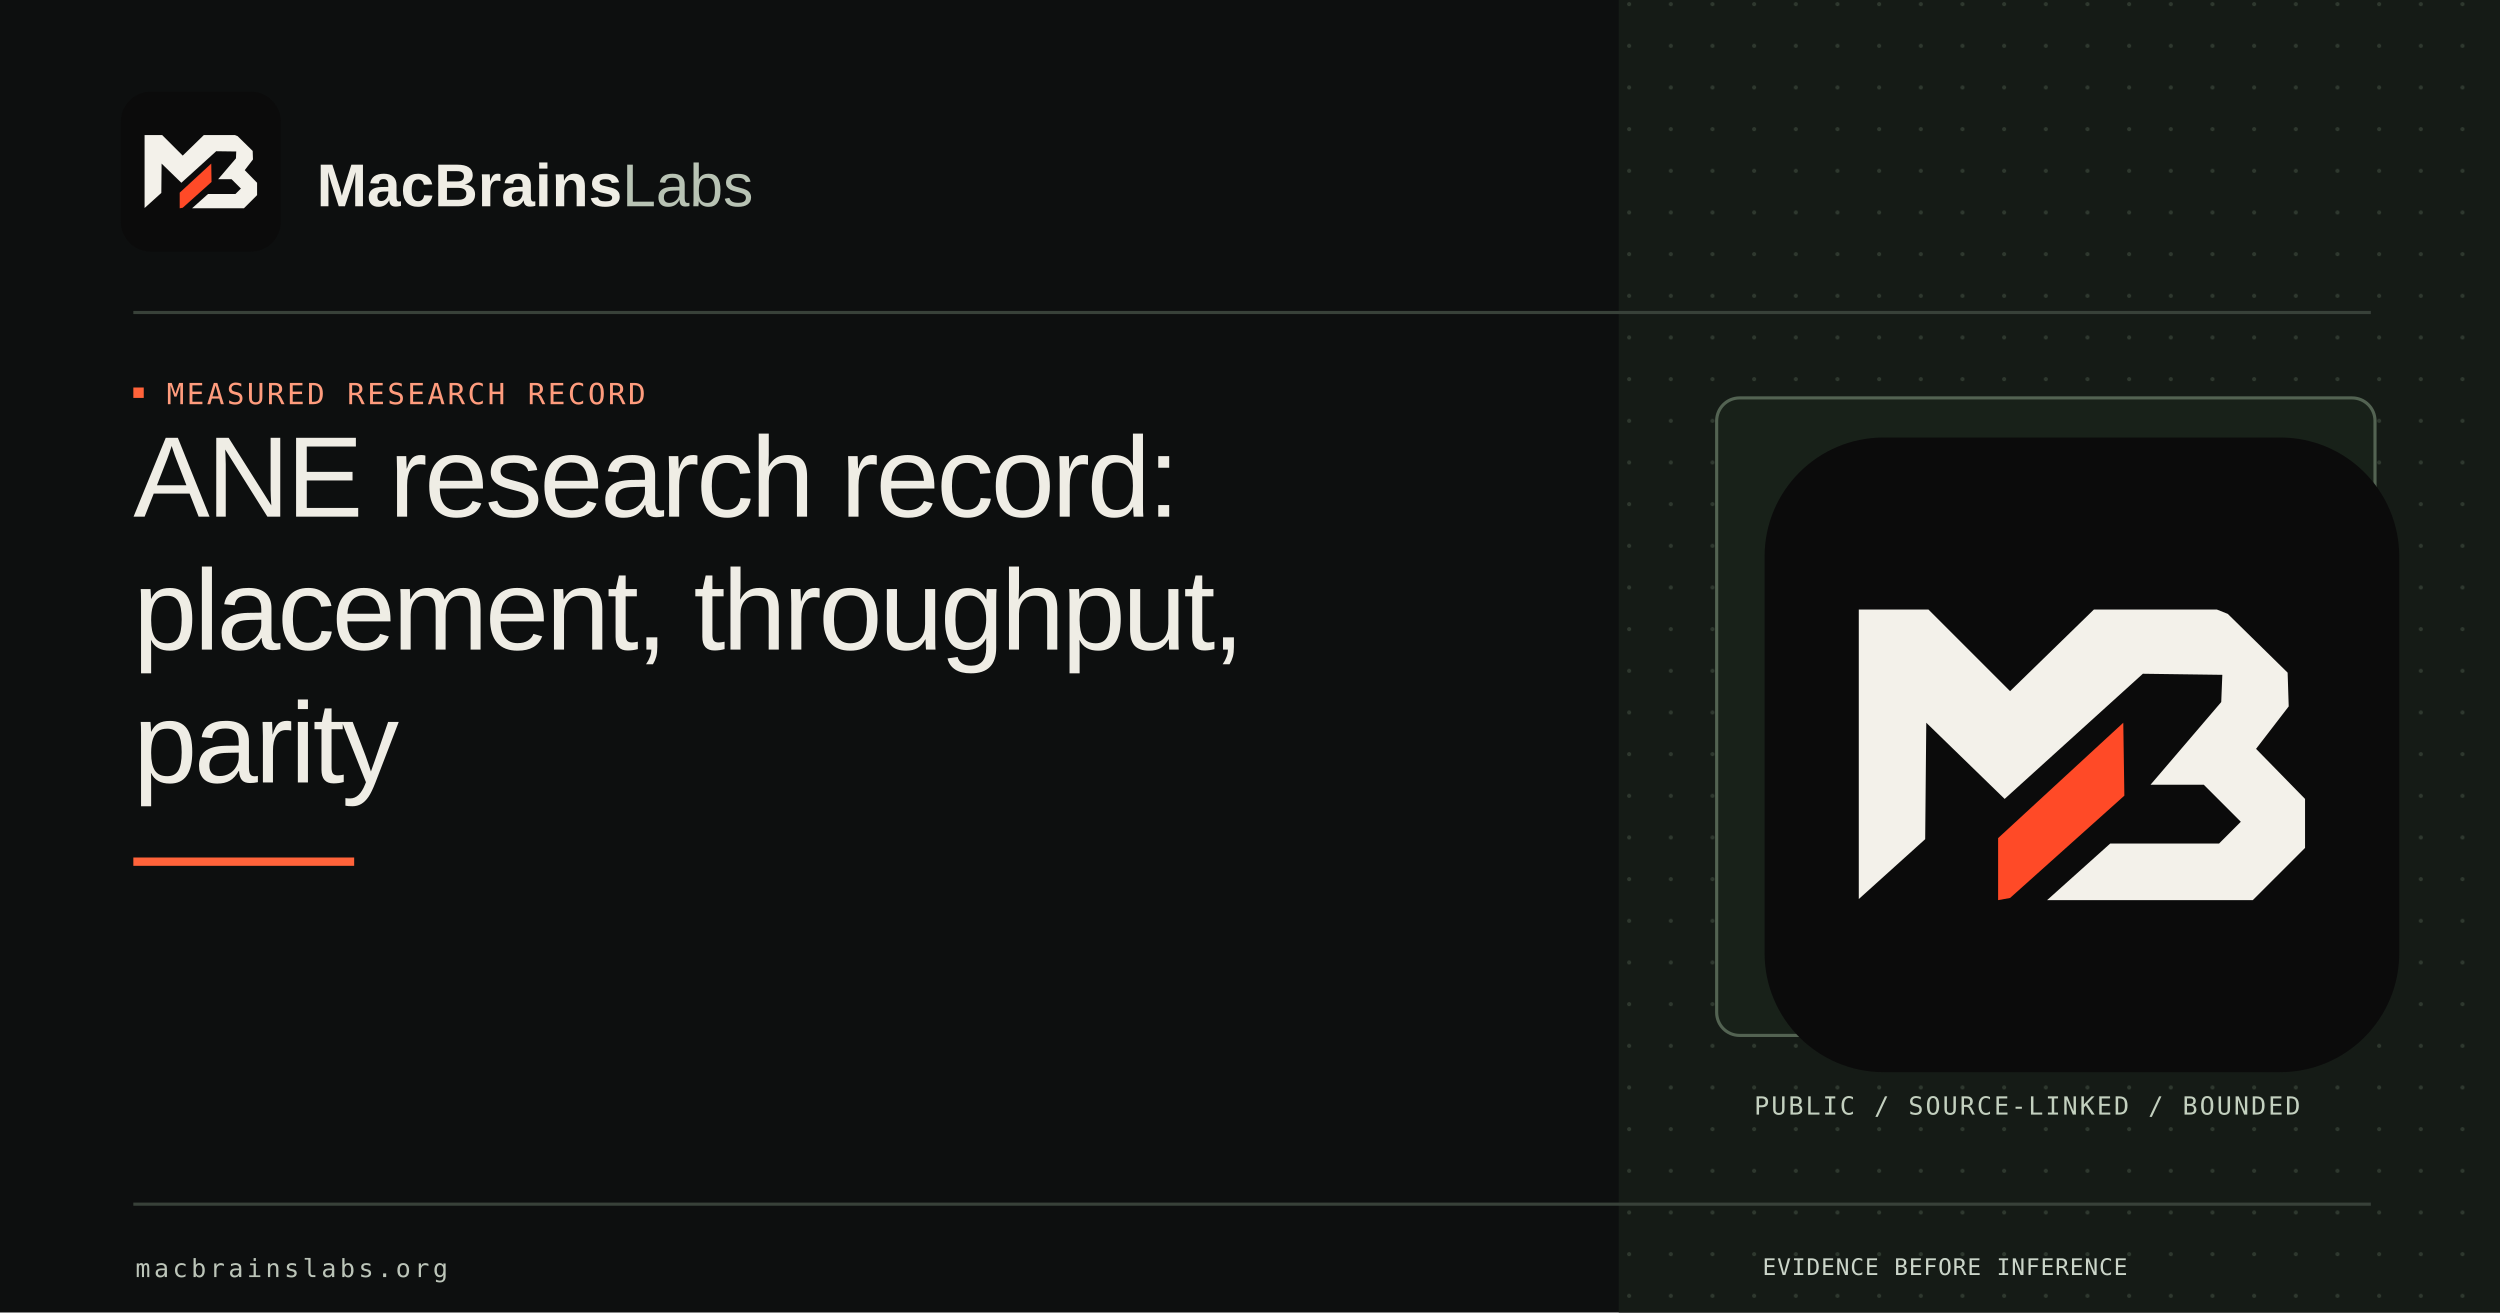
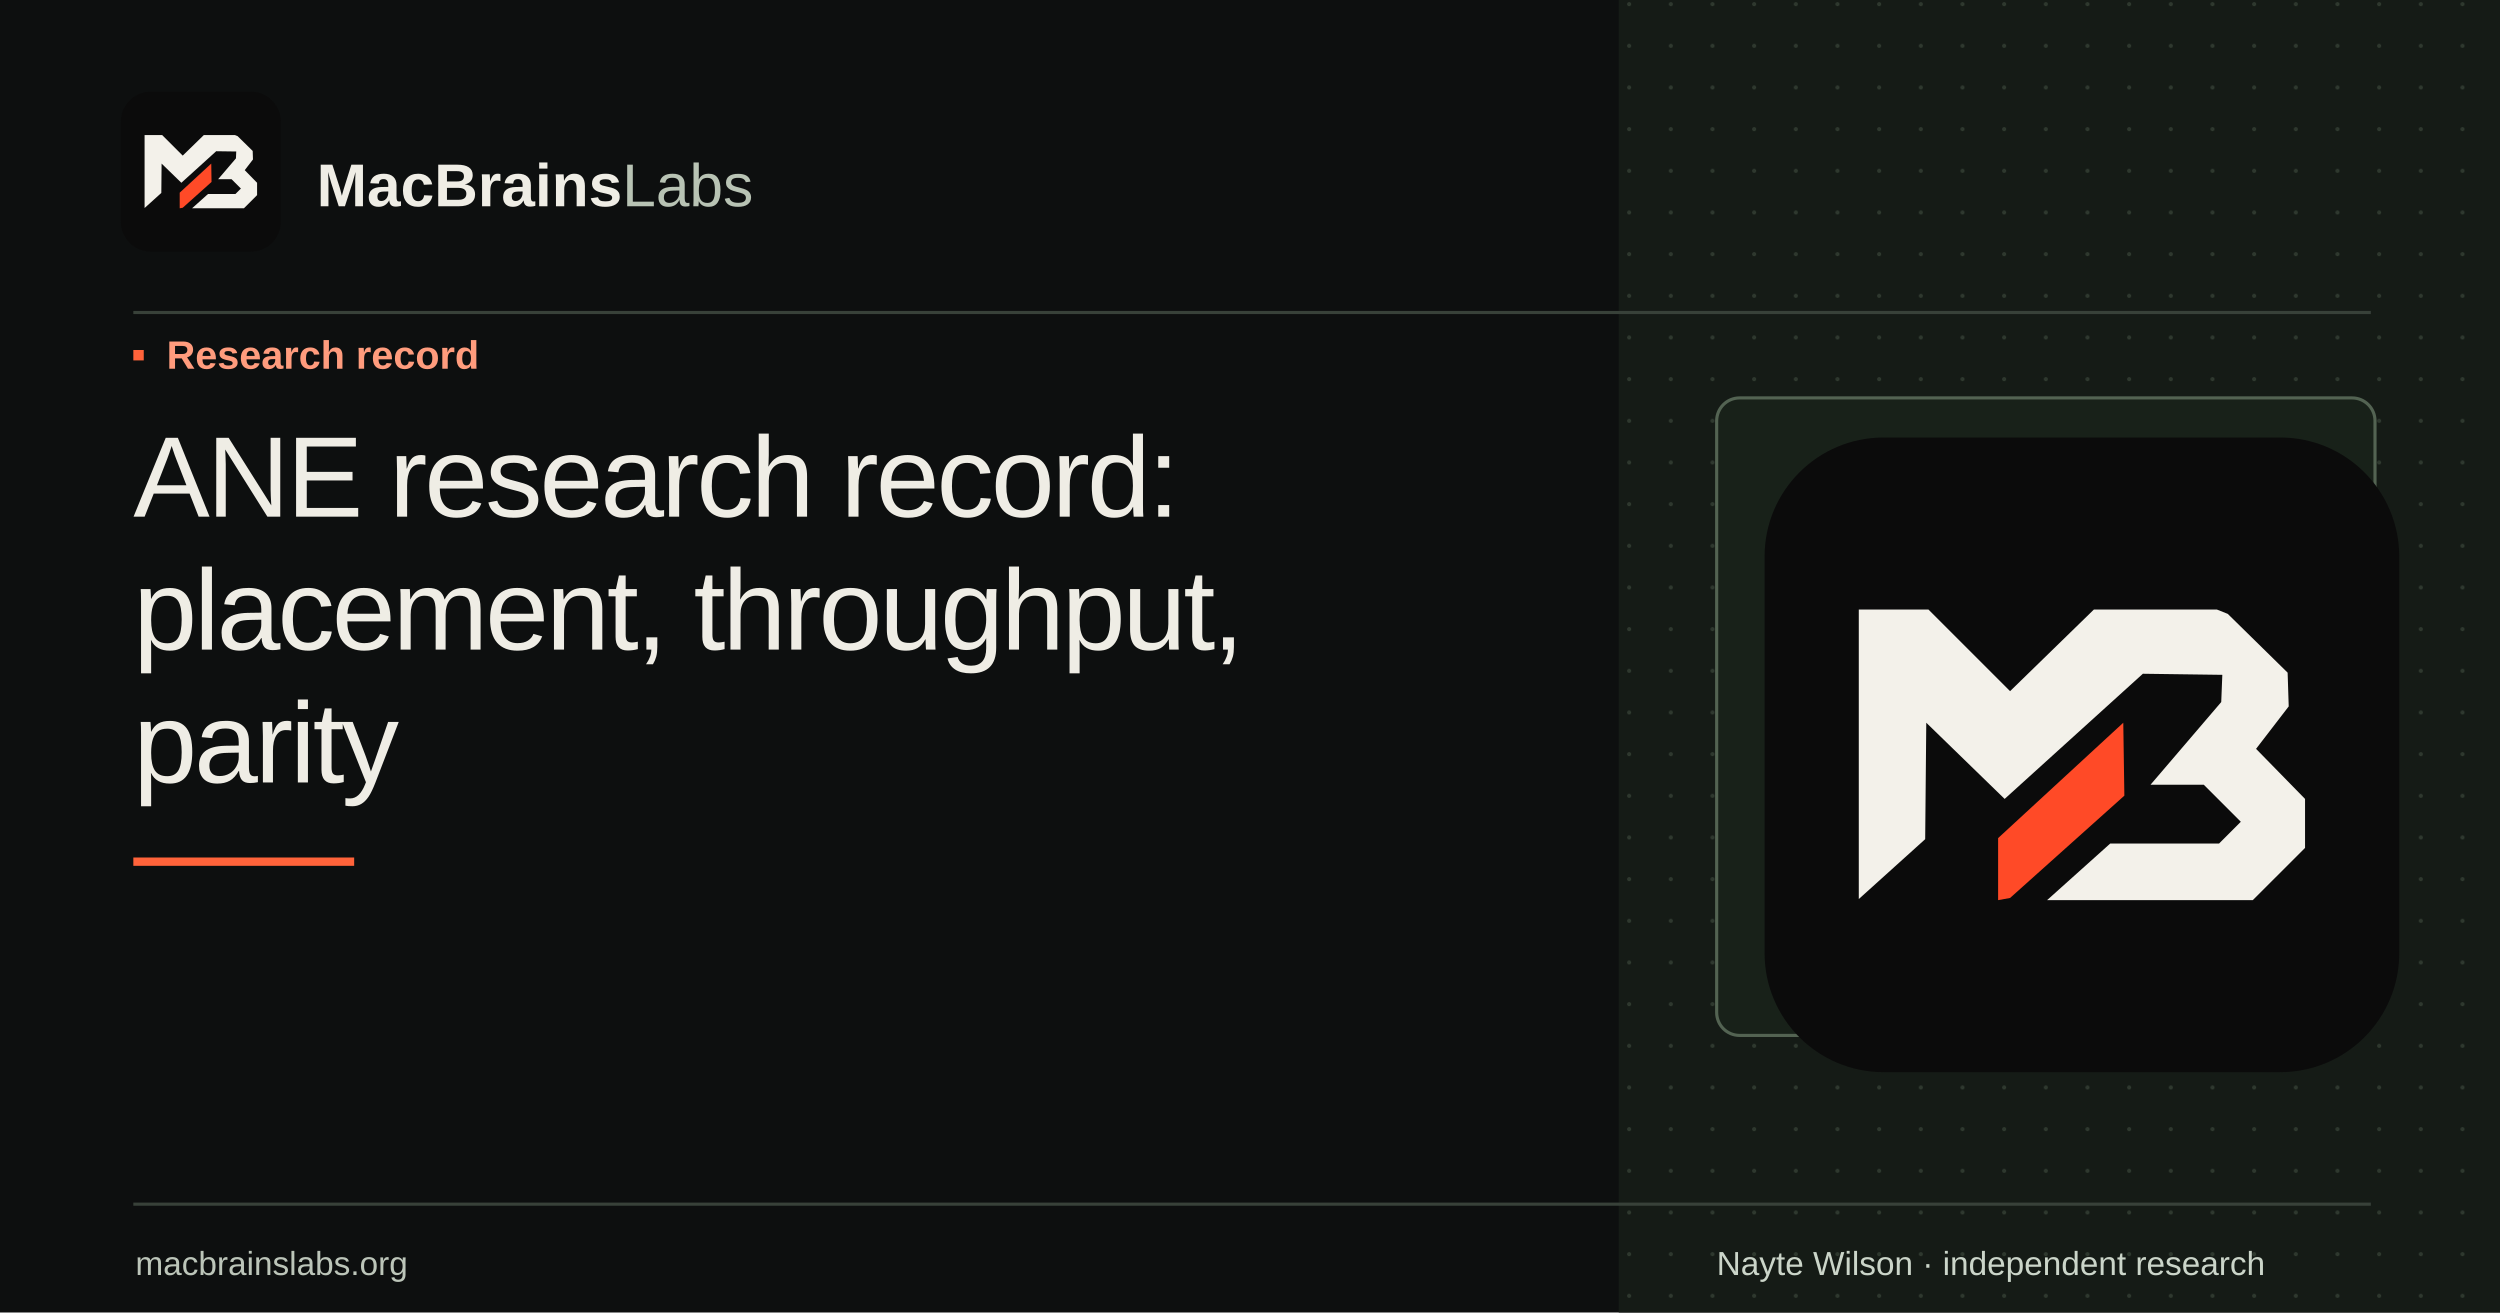
<svg xmlns="http://www.w3.org/2000/svg" width="1200" height="630" viewBox="0 0 1200 630">
  <defs>
    <pattern id="dots" width="20" height="20" patternUnits="userSpaceOnUse">
      <circle cx="2" cy="2" r="1" fill="#4c5a4b" opacity=".46" />
    </pattern>
  </defs>
  <rect width="1200" height="630" fill="#0d0f0f" />
  <rect x="777" y="0" width="423" height="630" fill="#151b16" />
  <rect x="777" y="0" width="423" height="630" fill="url(#dots)" />
  <path d="M64 150H1138 M64 578H1138" stroke="#384139" stroke-width="1.5" />
  <g transform="translate(58 44) scale(.15)">
    <rect width="512" height="512" rx="96" fill="#0B0B0B" />
    <g transform="translate(76 138.7805) scale(0.8780488)">
      <path fill="#F3F1EA" d="M0,0 L0,266 L61,211 L62,104 L134,174 L261,59 L334,60 L333,85 L268,161 L317,161 L351,195 L331,215 L231,215 L173,267 L362,267 L410,219 L410,174 L365,128 L395,89 L394,58 L339,4 L329,0 L216,0 L139,75 L64,0 Z" />
      <path fill="#FF4A27" d="M243,104 L128,210 L128,267 L139,265 L244,171 Z" />
    </g>
  </g>
  <text x="152" y="99" font-family="Arial,Helvetica,sans-serif" font-size="29" font-weight="650" fill="#efede5">MacBrains<tspan font-weight="400" fill="#b8c3b4"> Labs</tspan>
  </text>
-   <rect x="64" y="186" width="5" height="5" fill="#ff633a" />
-   <text x="80" y="194" font-family="monospace" font-size="14" letter-spacing="1.2" fill="#ff9c7d">MEASURED RESEARCH RECORD</text>
+   <rect x="64" y="168" width="5" height="5" fill="#ff633a" />
+   <text x="80" y="177" font-family="Arial,Helvetica,sans-serif" font-size="19" font-weight="600" fill="#ff9c7d">Research record</text>
  <text x="64" y="248.0" font-family="Arial,Helvetica,sans-serif" font-size="55" font-weight="500" letter-spacing="-1.4" fill="#efede5">ANE research record:</text>
  <text x="64" y="311.8" font-family="Arial,Helvetica,sans-serif" font-size="55" font-weight="500" letter-spacing="-1.4" fill="#efede5">placement, throughput,</text>
  <text x="64" y="375.6" font-family="Arial,Helvetica,sans-serif" font-size="55" font-weight="500" letter-spacing="-1.4" fill="#efede5">parity</text>
  <path d="M64 413.6 H170" stroke="#ff633a" stroke-width="4" />
  <rect x="824" y="191" width="316" height="306" fill="#182119" rx="11" stroke="#536352" stroke-width="1.5" />
  <g transform="translate(847 210) scale(.595)">
    <rect width="512" height="512" rx="96" fill="#0B0B0B" />
    <g transform="translate(76 138.7805) scale(0.8780488)">
      <path fill="#F3F1EA" d="M0,0 L0,266 L61,211 L62,104 L134,174 L261,59 L334,60 L333,85 L268,161 L317,161 L351,195 L331,215 L231,215 L173,267 L362,267 L410,219 L410,174 L365,128 L395,89 L394,58 L339,4 L329,0 L216,0 L139,75 L64,0 Z" />
      <path fill="#FF4A27" d="M243,104 L128,210 L128,267 L139,265 L244,171 Z" />
    </g>
  </g>
-   <text x="842" y="535" font-family="monospace" font-size="12" letter-spacing="1" fill="#c3d0bf">PUBLIC / SOURCE-LINKED / BOUNDED</text>
-   <text x="65" y="613" font-family="monospace" font-size="12" letter-spacing="1.7" fill="#bcc5b9">macbrainslabs.org</text>
-   <text x="846" y="612" font-family="monospace" font-size="11" letter-spacing=".4" fill="#cbd5c9">EVIDENCE BEFORE INFERENCE</text>
+   <text x="65" y="612" font-family="Arial,Helvetica,sans-serif" font-size="16" fill="#bcc5b9">macbrainslabs.org</text>
+   <text x="824" y="612" font-family="Arial,Helvetica,sans-serif" font-size="16" fill="#cbd5c9">Nayte Wilson · independent research</text>
</svg>
